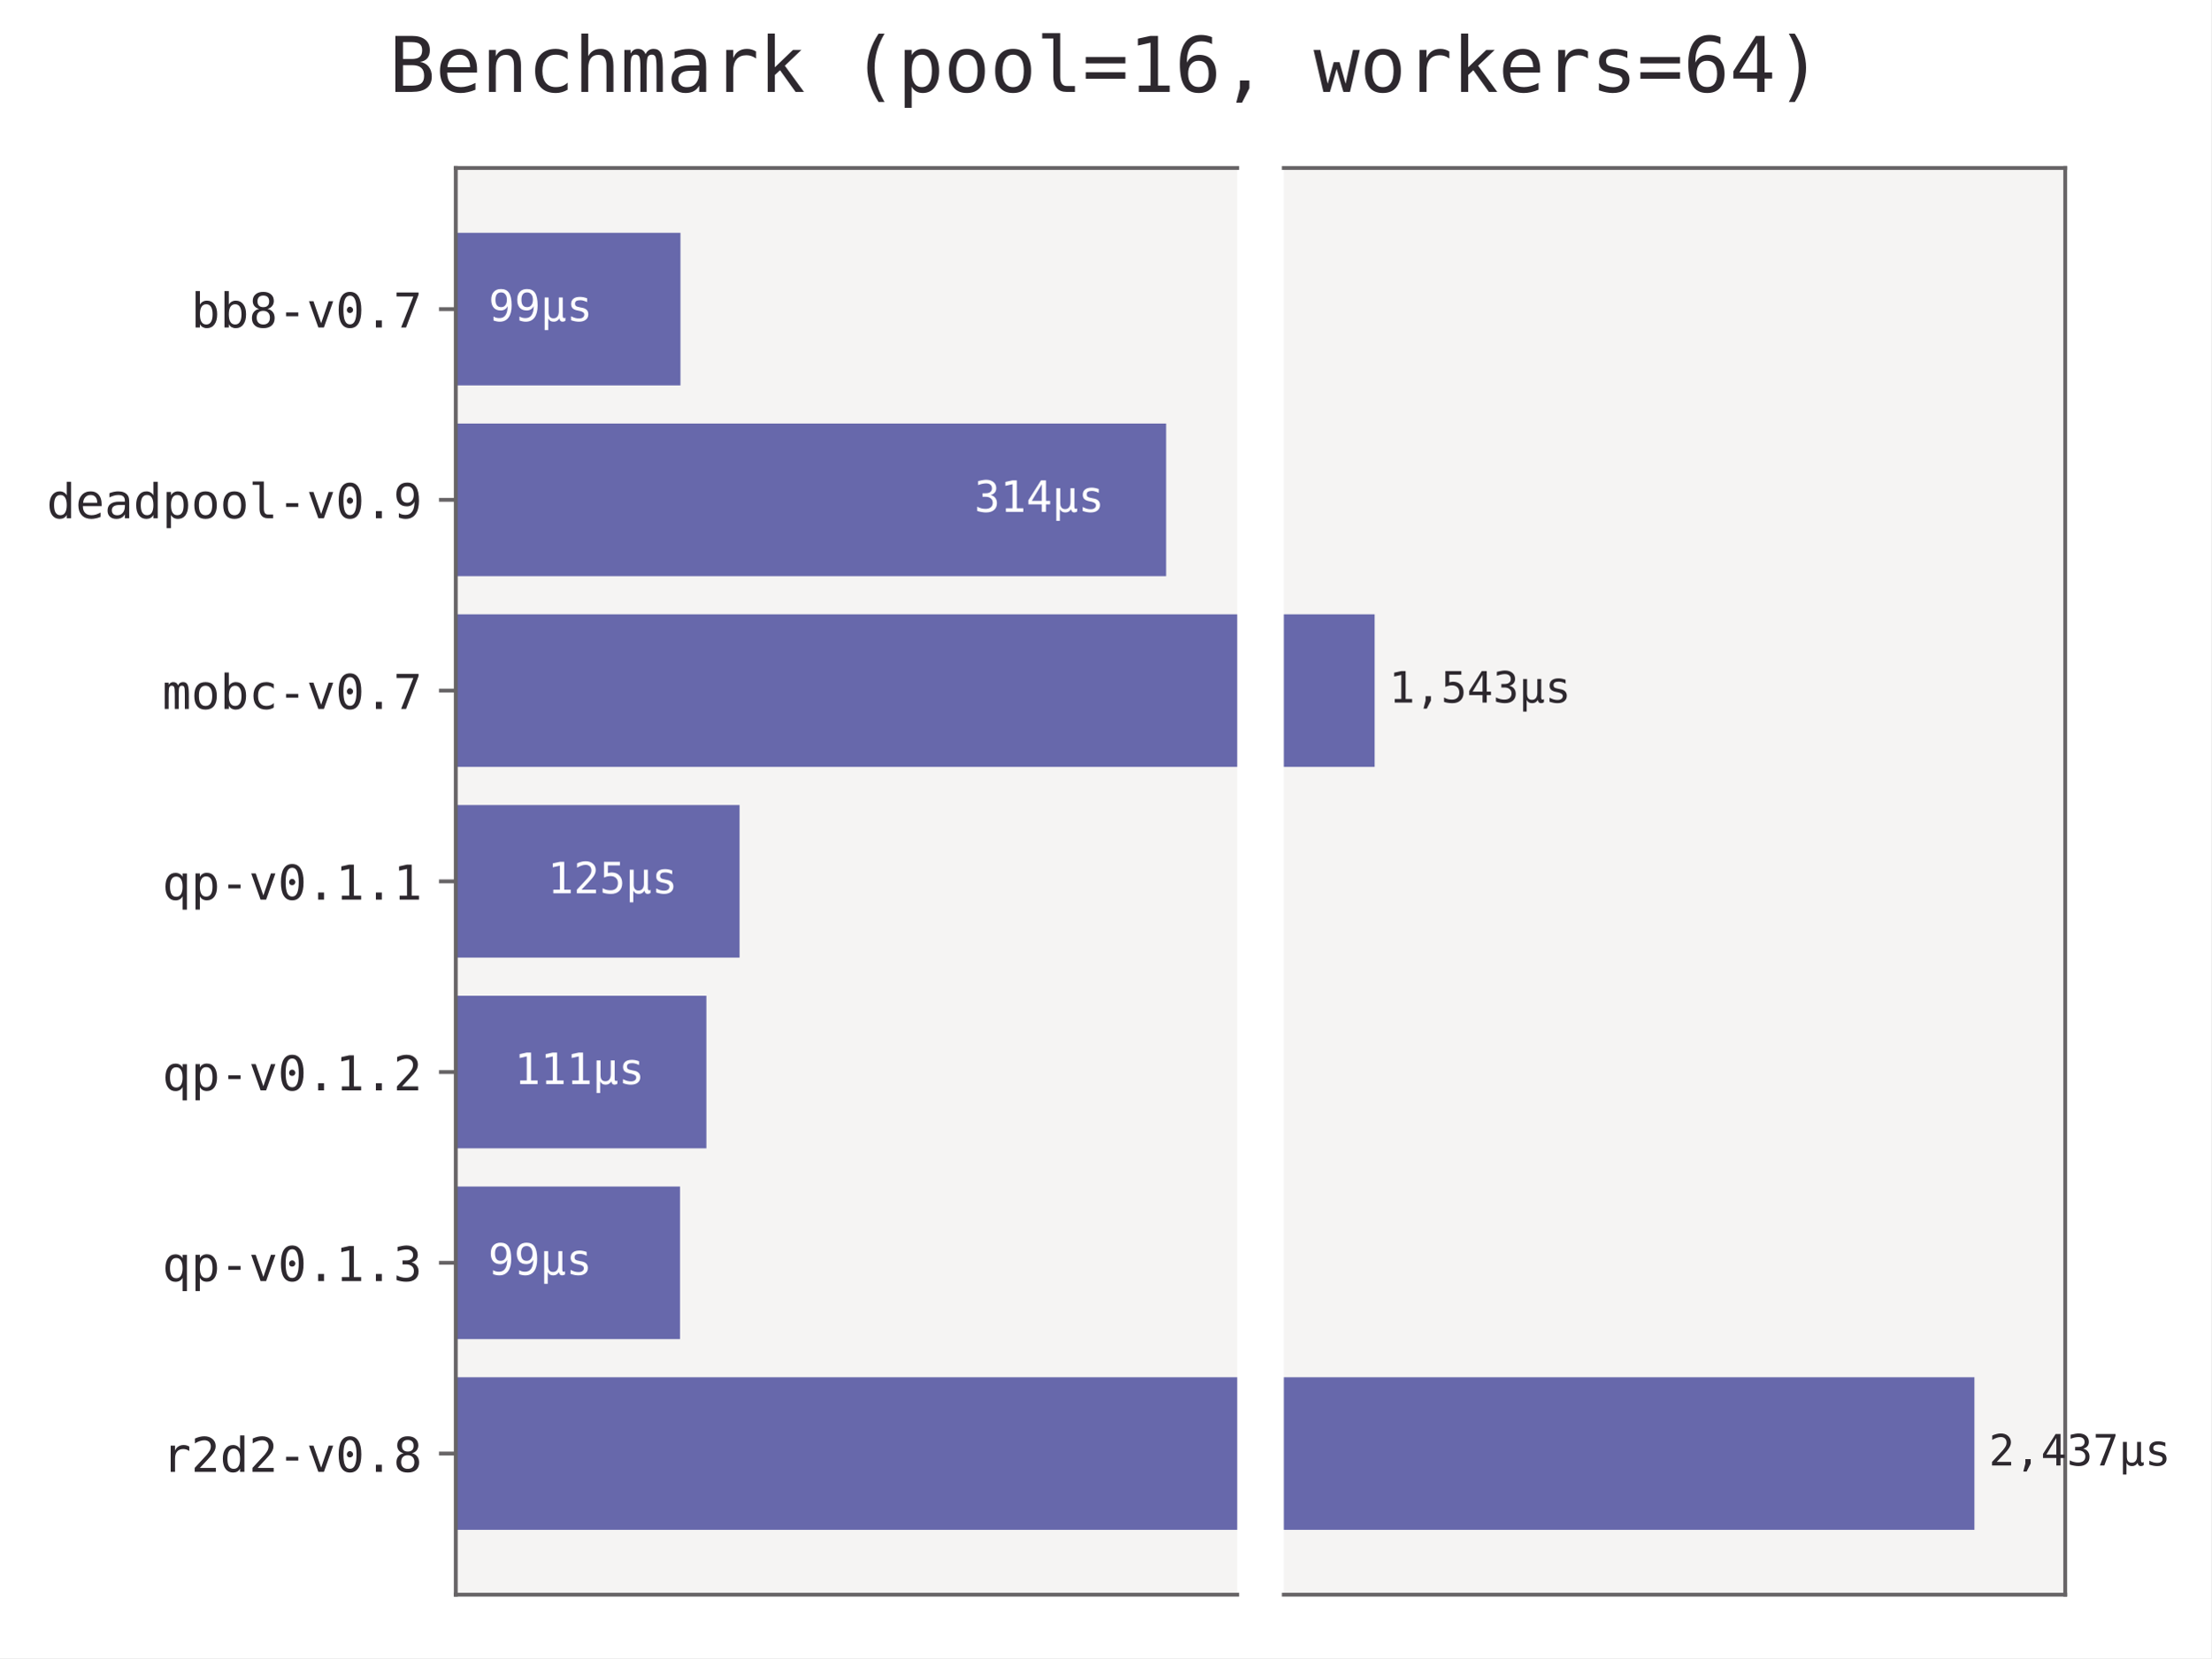
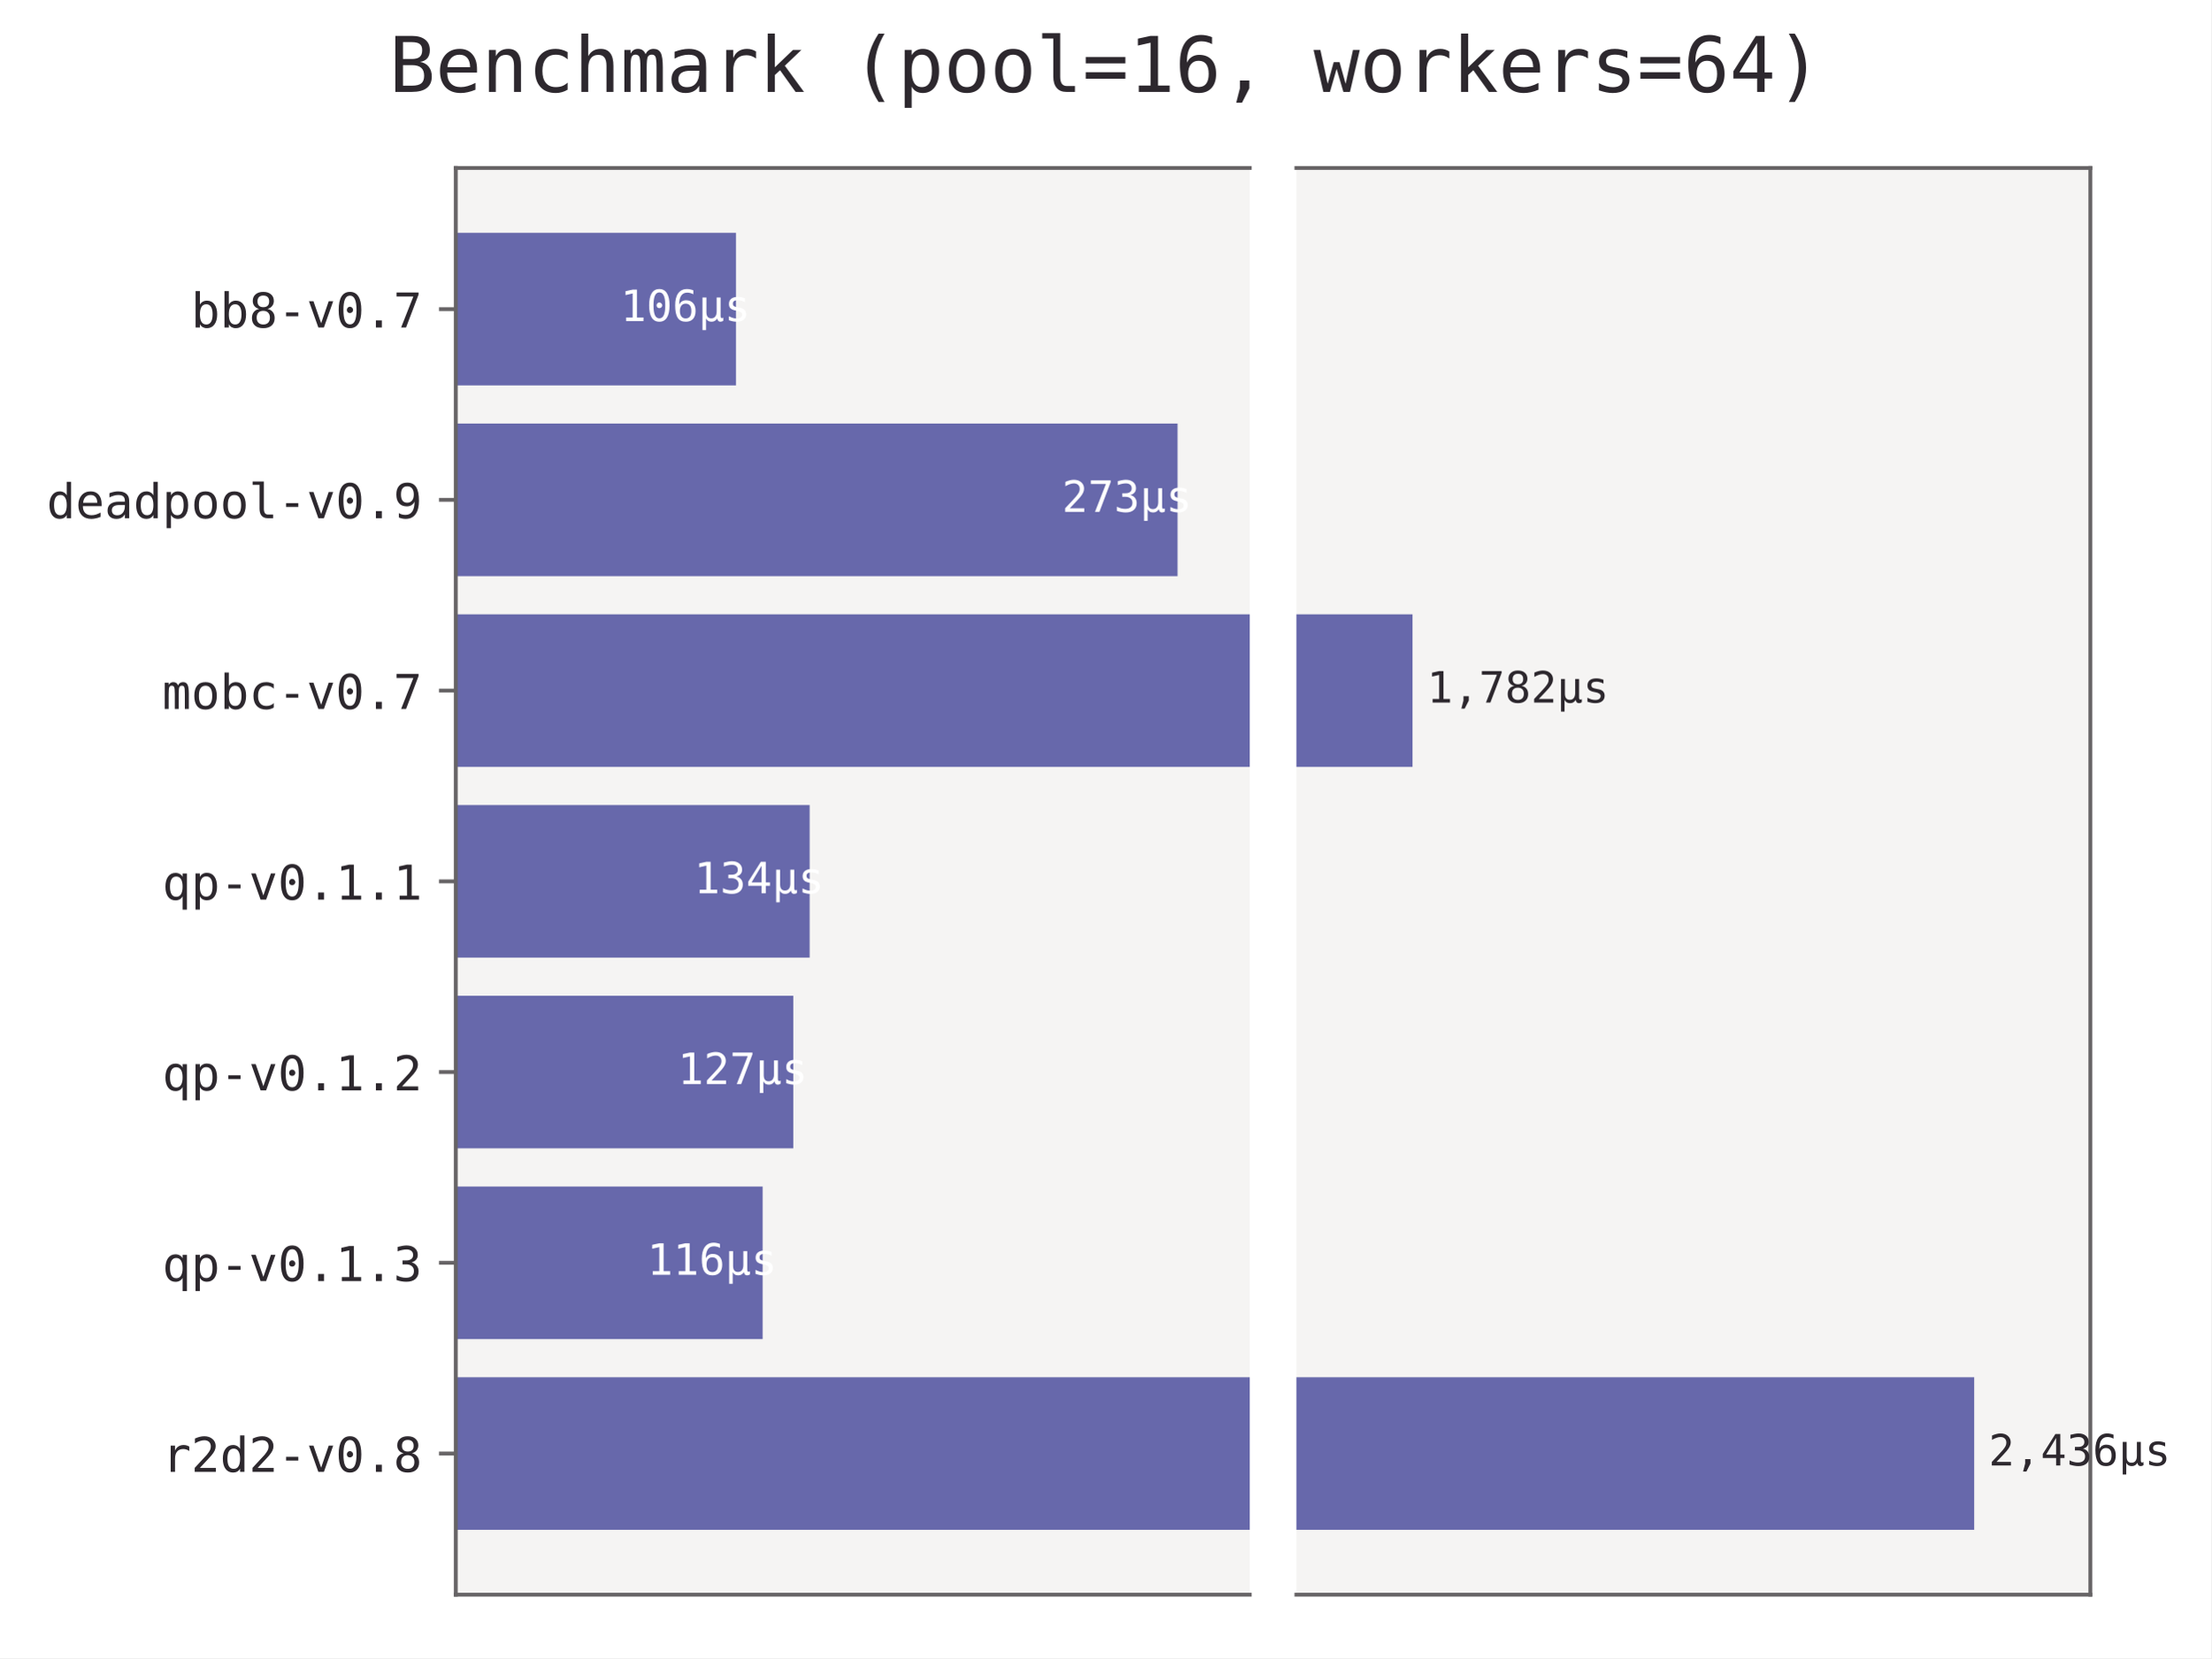
<svg xmlns="http://www.w3.org/2000/svg" xmlns:xlink="http://www.w3.org/1999/xlink" width="460.8pt" height="345.6pt" viewBox="0 0 460.8 345.6" version="1.1">
  <defs>
    <style type="text/css">*{stroke-linejoin: round; stroke-linecap: butt}</style>
  </defs>
  <g id="figure_1">
    <g id="patch_1">
      <path d="M 0 345.6  L 460.8 345.6  L 460.8 0  L 0 0  z " style="fill: #ffffff" />
    </g>
    <g id="axes_1">
      <g id="patch_2">
-         <path d="M 94.984 332.38  L 257.83 332.38  L 257.83 35.01  L 94.984 35.01  z " style="fill: #f5f4f3" />
+         <path d="M 94.984 332.38  L 260.449 332.38  L 260.449 35.01  L 94.984 35.01  z " style="fill: #f5f4f3" />
      </g>
      <g id="patch_3">
-         <path d="M 94.984 318.863  L 1241.007 318.863  L 1241.007 287.059  L 94.984 287.059  z " clip-path="url(#pce7281b46e)" style="fill: #6768ab" />
+         <path d="M 94.984 318.863  L 1436.14 318.863  L 1436.14 287.059  L 94.984 287.059  z " clip-path="url(#p5f16026913)" style="fill: #6768ab" />
      </g>
      <g id="patch_4">
-         <path d="M 94.984 279.108  L 141.714 279.108  L 141.714 247.304  L 94.984 247.304  z " clip-path="url(#pce7281b46e)" style="fill: #6768ab" />
+         <path d="M 94.984 279.108  L 158.94 279.108  L 158.94 247.304  L 94.984 247.304  z " clip-path="url(#p5f16026913)" style="fill: #6768ab" />
      </g>
      <g id="patch_5">
-         <path d="M 94.984 239.352  L 147.215 239.352  L 147.215 207.548  L 94.984 207.548  z " clip-path="url(#pce7281b46e)" style="fill: #6768ab" />
+         <path d="M 94.984 239.352  L 165.324 239.352  L 165.324 207.548  L 94.984 207.548  z " clip-path="url(#p5f16026913)" style="fill: #6768ab" />
      </g>
      <g id="patch_6">
-         <path d="M 94.984 199.597  L 154.126 199.597  L 154.126 167.793  L 94.984 167.793  z " clip-path="url(#pce7281b46e)" style="fill: #6768ab" />
+         <path d="M 94.984 199.597  L 168.737 199.597  L 168.737 167.793  L 94.984 167.793  z " clip-path="url(#p5f16026913)" style="fill: #6768ab" />
      </g>
      <g id="patch_7">
-         <path d="M 94.984 159.842  L 820.481 159.842  L 820.481 128.038  L 94.984 128.038  z " clip-path="url(#pce7281b46e)" style="fill: #6768ab" />
+         <path d="M 94.984 159.842  L 1075.79 159.842  L 1075.79 128.038  L 94.984 128.038  z " clip-path="url(#p5f16026913)" style="fill: #6768ab" />
      </g>
      <g id="patch_8">
-         <path d="M 94.984 120.086  L 243.026 120.086  L 243.026 88.282  L 94.984 88.282  z " clip-path="url(#pce7281b46e)" style="fill: #6768ab" />
+         <path d="M 94.984 120.086  L 245.407 120.086  L 245.407 88.282  L 94.984 88.282  z " clip-path="url(#p5f16026913)" style="fill: #6768ab" />
      </g>
      <g id="patch_9">
-         <path d="M 94.984 80.331  L 141.808 80.331  L 141.808 48.527  L 94.984 48.527  z " clip-path="url(#pce7281b46e)" style="fill: #6768ab" />
+         <path d="M 94.984 80.331  L 153.381 80.331  L 153.381 48.527  L 94.984 48.527  z " clip-path="url(#p5f16026913)" style="fill: #6768ab" />
      </g>
      <g id="matplotlib.axis_1">
        <g id="ytick_1">
          <g id="line2d_1">
            <defs>
-               <path id="mbeee19a592" d="M 0 0  L -3.5 0  " style="stroke: #676466; stroke-width: 0.8" />
+               <path id="m66ef8b1c13" d="M 0 0  L -3.5 0  " style="stroke: #676466; stroke-width: 0.8" />
            </defs>
            <g>
-               <use xlink:href="#mbeee19a592" x="94.984" y="302.961" style="fill: #676466; stroke: #676466; stroke-width: 0.8" />
+               <use xlink:href="#m66ef8b1c13" x="94.984" y="302.961" style="fill: #676466; stroke: #676466; stroke-width: 0.8" />
            </g>
          </g>
          <g id="text_1">
            <text style="fill: #2d282e; font: 10px 'monospace'; text-anchor: end" x="87.984" y="306.787" transform="rotate(-0, 87.98406, 306.7868)">r2d2-v0.8</text>
          </g>
        </g>
        <g id="ytick_2">
          <g id="line2d_2">
            <g>
-               <use xlink:href="#mbeee19a592" x="94.984" y="263.206" style="fill: #676466; stroke: #676466; stroke-width: 0.8" />
+               <use xlink:href="#m66ef8b1c13" x="94.984" y="263.206" style="fill: #676466; stroke: #676466; stroke-width: 0.8" />
            </g>
          </g>
          <g id="text_2">
            <text style="fill: #2d282e; font: 10px 'monospace'; text-anchor: end" x="87.984" y="267.021" transform="rotate(-0, 87.98406, 267.0213)">qp-v0.1.3</text>
          </g>
        </g>
        <g id="ytick_3">
          <g id="line2d_3">
            <g>
-               <use xlink:href="#mbeee19a592" x="94.984" y="223.45" style="fill: #676466; stroke: #676466; stroke-width: 0.8" />
+               <use xlink:href="#m66ef8b1c13" x="94.984" y="223.45" style="fill: #676466; stroke: #676466; stroke-width: 0.8" />
            </g>
          </g>
          <g id="text_3">
            <text style="fill: #2d282e; font: 10px 'monospace'; text-anchor: end" x="87.984" y="227.266" transform="rotate(-0, 87.98406, 227.266)">qp-v0.1.2</text>
          </g>
        </g>
        <g id="ytick_4">
          <g id="line2d_4">
            <g>
-               <use xlink:href="#mbeee19a592" x="94.984" y="183.695" style="fill: #676466; stroke: #676466; stroke-width: 0.8" />
+               <use xlink:href="#m66ef8b1c13" x="94.984" y="183.695" style="fill: #676466; stroke: #676466; stroke-width: 0.8" />
            </g>
          </g>
          <g id="text_4">
            <text style="fill: #2d282e; font: 10px 'monospace'; text-anchor: end" x="87.984" y="187.511" transform="rotate(-0, 87.98406, 187.5106)">qp-v0.1.1</text>
          </g>
        </g>
        <g id="ytick_5">
          <g id="line2d_5">
            <g>
-               <use xlink:href="#mbeee19a592" x="94.984" y="143.94" style="fill: #676466; stroke: #676466; stroke-width: 0.8" />
+               <use xlink:href="#m66ef8b1c13" x="94.984" y="143.94" style="fill: #676466; stroke: #676466; stroke-width: 0.8" />
            </g>
          </g>
          <g id="text_5">
            <text style="fill: #2d282e; font: 10px 'monospace'; text-anchor: end" x="87.984" y="147.765" transform="rotate(-0, 87.98406, 147.7654)">mobc-v0.7</text>
          </g>
        </g>
        <g id="ytick_6">
          <g id="line2d_6">
            <g>
-               <use xlink:href="#mbeee19a592" x="94.984" y="104.184" style="fill: #676466; stroke: #676466; stroke-width: 0.8" />
+               <use xlink:href="#m66ef8b1c13" x="94.984" y="104.184" style="fill: #676466; stroke: #676466; stroke-width: 0.8" />
            </g>
          </g>
          <g id="text_6">
            <text style="fill: #2d282e; font: 10px 'monospace'; text-anchor: end" x="87.984" y="108.01" transform="rotate(-0, 87.98406, 108.0101)">deadpool-v0.9</text>
          </g>
        </g>
        <g id="ytick_7">
          <g id="line2d_7">
            <g>
-               <use xlink:href="#mbeee19a592" x="94.984" y="64.429" style="fill: #676466; stroke: #676466; stroke-width: 0.8" />
+               <use xlink:href="#m66ef8b1c13" x="94.984" y="64.429" style="fill: #676466; stroke: #676466; stroke-width: 0.8" />
            </g>
          </g>
          <g id="text_7">
            <text style="fill: #2d282e; font: 10px 'monospace'; text-anchor: end" x="87.984" y="68.255" transform="rotate(-0, 87.98406, 68.25474)">bb8-v0.7</text>
          </g>
        </g>
      </g>
      <g id="patch_10">
        <path d="M 94.984 332.38  L 94.984 35.01  " style="fill: none; stroke: #676466; stroke-width: 0.8; stroke-linejoin: miter; stroke-linecap: square" />
      </g>
      <g id="patch_11">
-         <path d="M 94.984 332.38  L 257.83 332.38  " style="fill: none; stroke: #676466; stroke-width: 0.8; stroke-linejoin: miter; stroke-linecap: square" />
+         <path d="M 94.984 332.38  L 260.449 332.38  " style="fill: none; stroke: #676466; stroke-width: 0.8; stroke-linejoin: miter; stroke-linecap: square" />
      </g>
      <g id="patch_12">
-         <path d="M 94.984 35.01  L 257.83 35.01  " style="fill: none; stroke: #676466; stroke-width: 0.8; stroke-linejoin: miter; stroke-linecap: square" />
+         <path d="M 94.984 35.01  L 260.449 35.01  " style="fill: none; stroke: #676466; stroke-width: 0.8; stroke-linejoin: miter; stroke-linecap: square" />
      </g>
      <g id="text_8">
-         <text style="fill: #ffffff; font: 9px 'monospace'; text-anchor: start" x="101.714" y="265.703" transform="rotate(-0, 101.7143, 265.7032)">   99µs</text>
+         <text style="fill: #ffffff; font: 9px 'monospace'; text-anchor: end" x="161.94" y="265.703" transform="rotate(-0, 161.9397, 265.7032)">  116µs</text>
      </g>
      <g id="text_9">
-         <text style="fill: #ffffff; font: 9px 'monospace'; text-anchor: start" x="107.215" y="225.948" transform="rotate(-0, 107.2153, 225.9478)">  111µs</text>
+         <text style="fill: #ffffff; font: 9px 'monospace'; text-anchor: end" x="168.324" y="225.948" transform="rotate(-0, 168.3242, 225.9478)">  127µs</text>
      </g>
      <g id="text_10">
-         <text style="fill: #ffffff; font: 9px 'monospace'; text-anchor: start" x="114.126" y="186.192" transform="rotate(-0, 114.1257, 186.1925)">  125µs</text>
+         <text style="fill: #ffffff; font: 9px 'monospace'; text-anchor: end" x="171.737" y="186.192" transform="rotate(-0, 171.7372, 186.1925)">  134µs</text>
      </g>
      <g id="text_11">
-         <text style="fill: #ffffff; font: 9px 'monospace'; text-anchor: start" x="203.026" y="106.682" transform="rotate(-0, 203.0262, 106.6818)">  314µs</text>
+         <text style="fill: #ffffff; font: 9px 'monospace'; text-anchor: end" x="248.407" y="106.682" transform="rotate(-0, 248.4068, 106.6818)">  273µs</text>
      </g>
      <g id="text_12">
-         <text style="fill: #ffffff; font: 9px 'monospace'; text-anchor: start" x="101.808" y="66.926" transform="rotate(-0, 101.8083, 66.92646)">   99µs</text>
+         <text style="fill: #ffffff; font: 9px 'monospace'; text-anchor: end" x="156.381" y="66.926" transform="rotate(-0, 156.3814, 66.92646)">  106µs</text>
      </g>
    </g>
    <g id="axes_2">
      <g id="patch_13">
-         <path d="M 267.55 332.38  L 430.397 332.38  L 430.397 35.01  L 267.55 35.01  z " style="fill: #f5f4f3" />
+         <path d="M 270.169 332.38  L 435.634 332.38  L 435.634 35.01  L 270.169 35.01  z " style="fill: #f5f4f3" />
      </g>
      <g id="patch_14">
-         <path d="M 70.829 318.863  L 411.472 318.863  L 411.472 287.059  L 70.829 287.059  z " clip-path="url(#p04fc83a9b6)" style="fill: #6768ab" />
+         <path d="M -24.236 318.863  L 411.43 318.863  L 411.43 287.059  L -24.236 287.059  z " clip-path="url(#p5d7fa9011a)" style="fill: #6768ab" />
      </g>
      <g id="patch_15">
-         <path d="M 70.829 279.108  L 84.719 279.108  L 84.719 247.304  L 70.829 247.304  z " clip-path="url(#p04fc83a9b6)" style="fill: #6768ab" />
+         <path d="M -24.236 279.108  L -3.46 279.108  L -3.46 247.304  L -24.236 247.304  z " clip-path="url(#p5d7fa9011a)" style="fill: #6768ab" />
      </g>
      <g id="patch_16">
-         <path d="M 70.829 239.352  L 86.354 239.352  L 86.354 207.548  L 70.829 207.548  z " clip-path="url(#p04fc83a9b6)" style="fill: #6768ab" />
+         <path d="M -24.236 239.352  L -1.386 239.352  L -1.386 207.548  L -24.236 207.548  z " clip-path="url(#p5d7fa9011a)" style="fill: #6768ab" />
      </g>
      <g id="patch_17">
-         <path d="M 70.829 199.597  L 88.408 199.597  L 88.408 167.793  L 70.829 167.793  z " clip-path="url(#p04fc83a9b6)" style="fill: #6768ab" />
+         <path d="M -24.236 199.597  L -0.278 199.597  L -0.278 167.793  L -24.236 167.793  z " clip-path="url(#p5d7fa9011a)" style="fill: #6768ab" />
      </g>
      <g id="patch_18">
-         <path d="M 70.829 159.842  L 286.475 159.842  L 286.475 128.038  L 70.829 128.038  z " clip-path="url(#p04fc83a9b6)" style="fill: #6768ab" />
+         <path d="M -24.236 159.842  L 294.373 159.842  L 294.373 128.038  L -24.236 128.038  z " clip-path="url(#p5d7fa9011a)" style="fill: #6768ab" />
      </g>
      <g id="patch_19">
-         <path d="M 70.829 120.086  L 114.833 120.086  L 114.833 88.282  L 70.829 88.282  z " clip-path="url(#p04fc83a9b6)" style="fill: #6768ab" />
+         <path d="M -24.236 120.086  L 24.628 120.086  L 24.628 88.282  L -24.236 88.282  z " clip-path="url(#p5d7fa9011a)" style="fill: #6768ab" />
      </g>
      <g id="patch_20">
-         <path d="M 70.829 80.331  L 84.747 80.331  L 84.747 48.527  L 70.829 48.527  z " clip-path="url(#p04fc83a9b6)" style="fill: #6768ab" />
+         <path d="M -24.236 80.331  L -5.266 80.331  L -5.266 48.527  L -24.236 48.527  z " clip-path="url(#p5d7fa9011a)" style="fill: #6768ab" />
      </g>
      <g id="matplotlib.axis_2">
        <g id="ytick_8" />
        <g id="ytick_9" />
        <g id="ytick_10" />
        <g id="ytick_11" />
        <g id="ytick_12" />
        <g id="ytick_13" />
        <g id="ytick_14" />
      </g>
      <g id="patch_21">
-         <path d="M 430.397 332.38  L 430.397 35.01  " style="fill: none; stroke: #676466; stroke-width: 0.8; stroke-linejoin: miter; stroke-linecap: square" />
+         <path d="M 435.634 332.38  L 435.634 35.01  " style="fill: none; stroke: #676466; stroke-width: 0.8; stroke-linejoin: miter; stroke-linecap: square" />
      </g>
      <g id="patch_22">
-         <path d="M 267.55 332.38  L 430.397 332.38  " style="fill: none; stroke: #676466; stroke-width: 0.8; stroke-linejoin: miter; stroke-linecap: square" />
+         <path d="M 270.169 332.38  L 435.634 332.38  " style="fill: none; stroke: #676466; stroke-width: 0.8; stroke-linejoin: miter; stroke-linecap: square" />
      </g>
      <g id="patch_23">
-         <path d="M 267.55 35.01  L 430.397 35.01  " style="fill: none; stroke: #676466; stroke-width: 0.8; stroke-linejoin: miter; stroke-linecap: square" />
+         <path d="M 270.169 35.01  L 435.634 35.01  " style="fill: none; stroke: #676466; stroke-width: 0.8; stroke-linejoin: miter; stroke-linecap: square" />
      </g>
      <g id="text_13">
-         <text style="fill: #2d282e; font: 9px 'monospace'; text-anchor: start" x="414.472" y="305.459" transform="rotate(-0, 414.472, 305.4585)">2,437µs</text>
+         <text style="fill: #2d282e; font: 9px 'monospace'; text-anchor: start" x="414.43" y="305.459" transform="rotate(-0, 414.4305, 305.4585)">2,436µs</text>
      </g>
      <g id="text_14">
-         <text style="fill: #2d282e; font: 9px 'monospace'; text-anchor: start" x="289.475" y="146.437" transform="rotate(-0, 289.475, 146.4372)">1,543µs</text>
+         <text style="fill: #2d282e; font: 9px 'monospace'; text-anchor: start" x="297.373" y="146.437" transform="rotate(-0, 297.3728, 146.4372)">1,782µs</text>
      </g>
    </g>
    <g id="text_15">
      <text style="fill: #2d282e; font: 16px 'monospace'; text-anchor: middle" x="230.4" y="19.154" transform="rotate(-0, 230.4, 19.1545)">Benchmark (pool=16, workers=64)</text>
    </g>
  </g>
  <defs>
-     <clipPath id="pce7281b46e">
-       <rect x="94.984" y="35.01" width="162.846" height="297.37" />
+     <clipPath id="p5f16026913">
+       <rect x="94.984" y="35.01" width="165.465" height="297.37" />
    </clipPath>
-     <clipPath id="p04fc83a9b6">
-       <rect x="267.55" y="35.01" width="162.846" height="297.37" />
+     <clipPath id="p5d7fa9011a">
+       <rect x="270.169" y="35.01" width="165.465" height="297.37" />
    </clipPath>
  </defs>
</svg>
